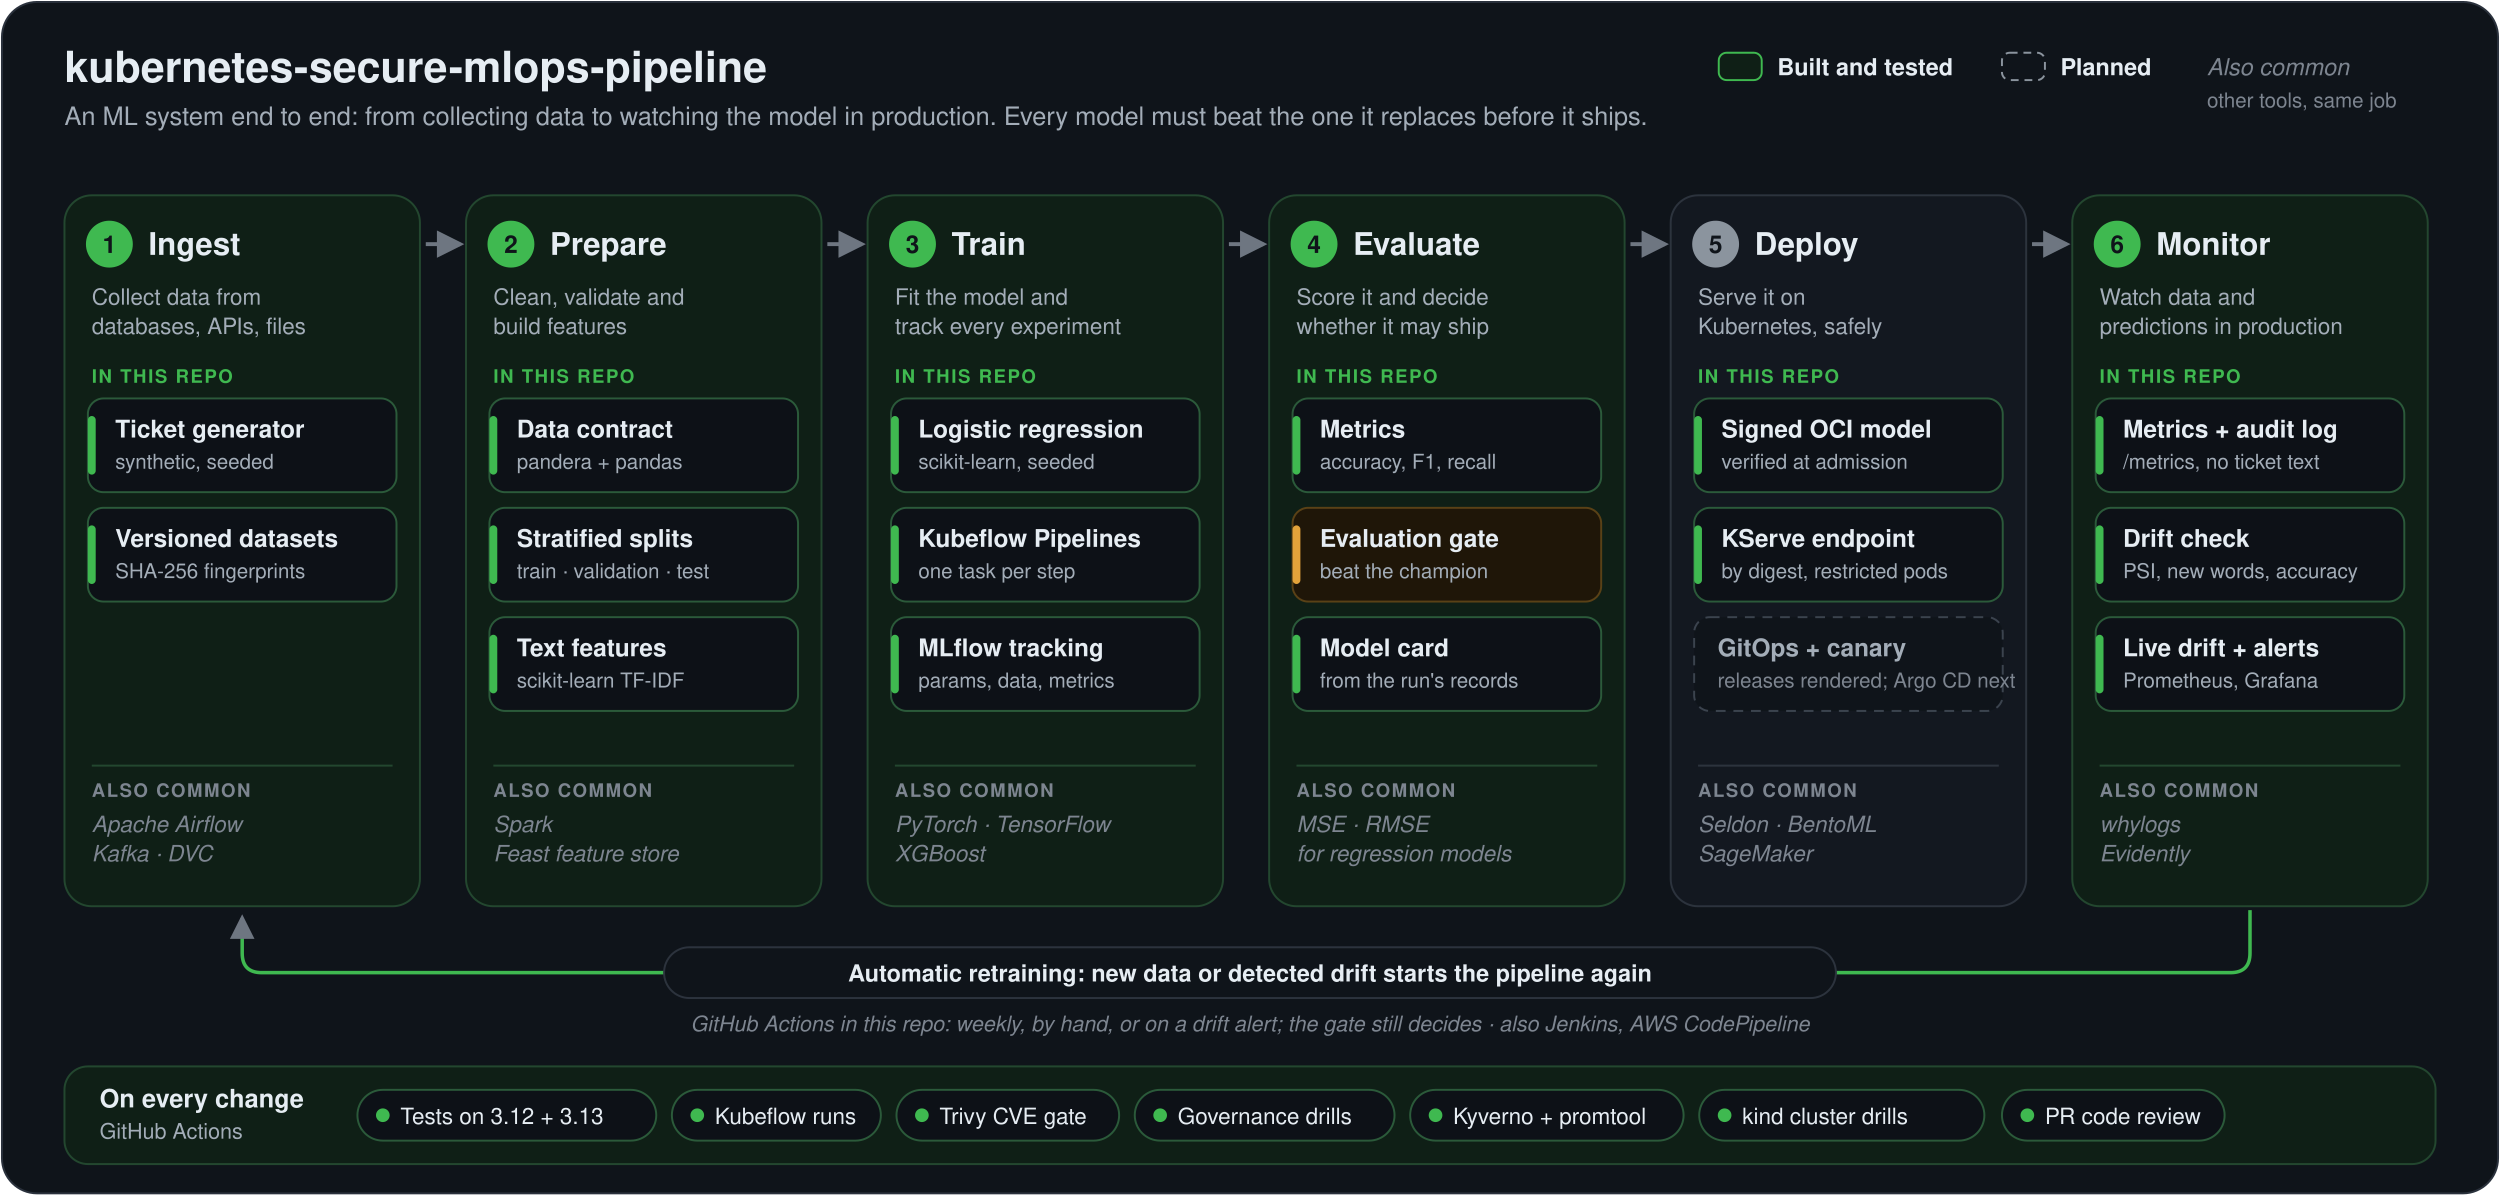
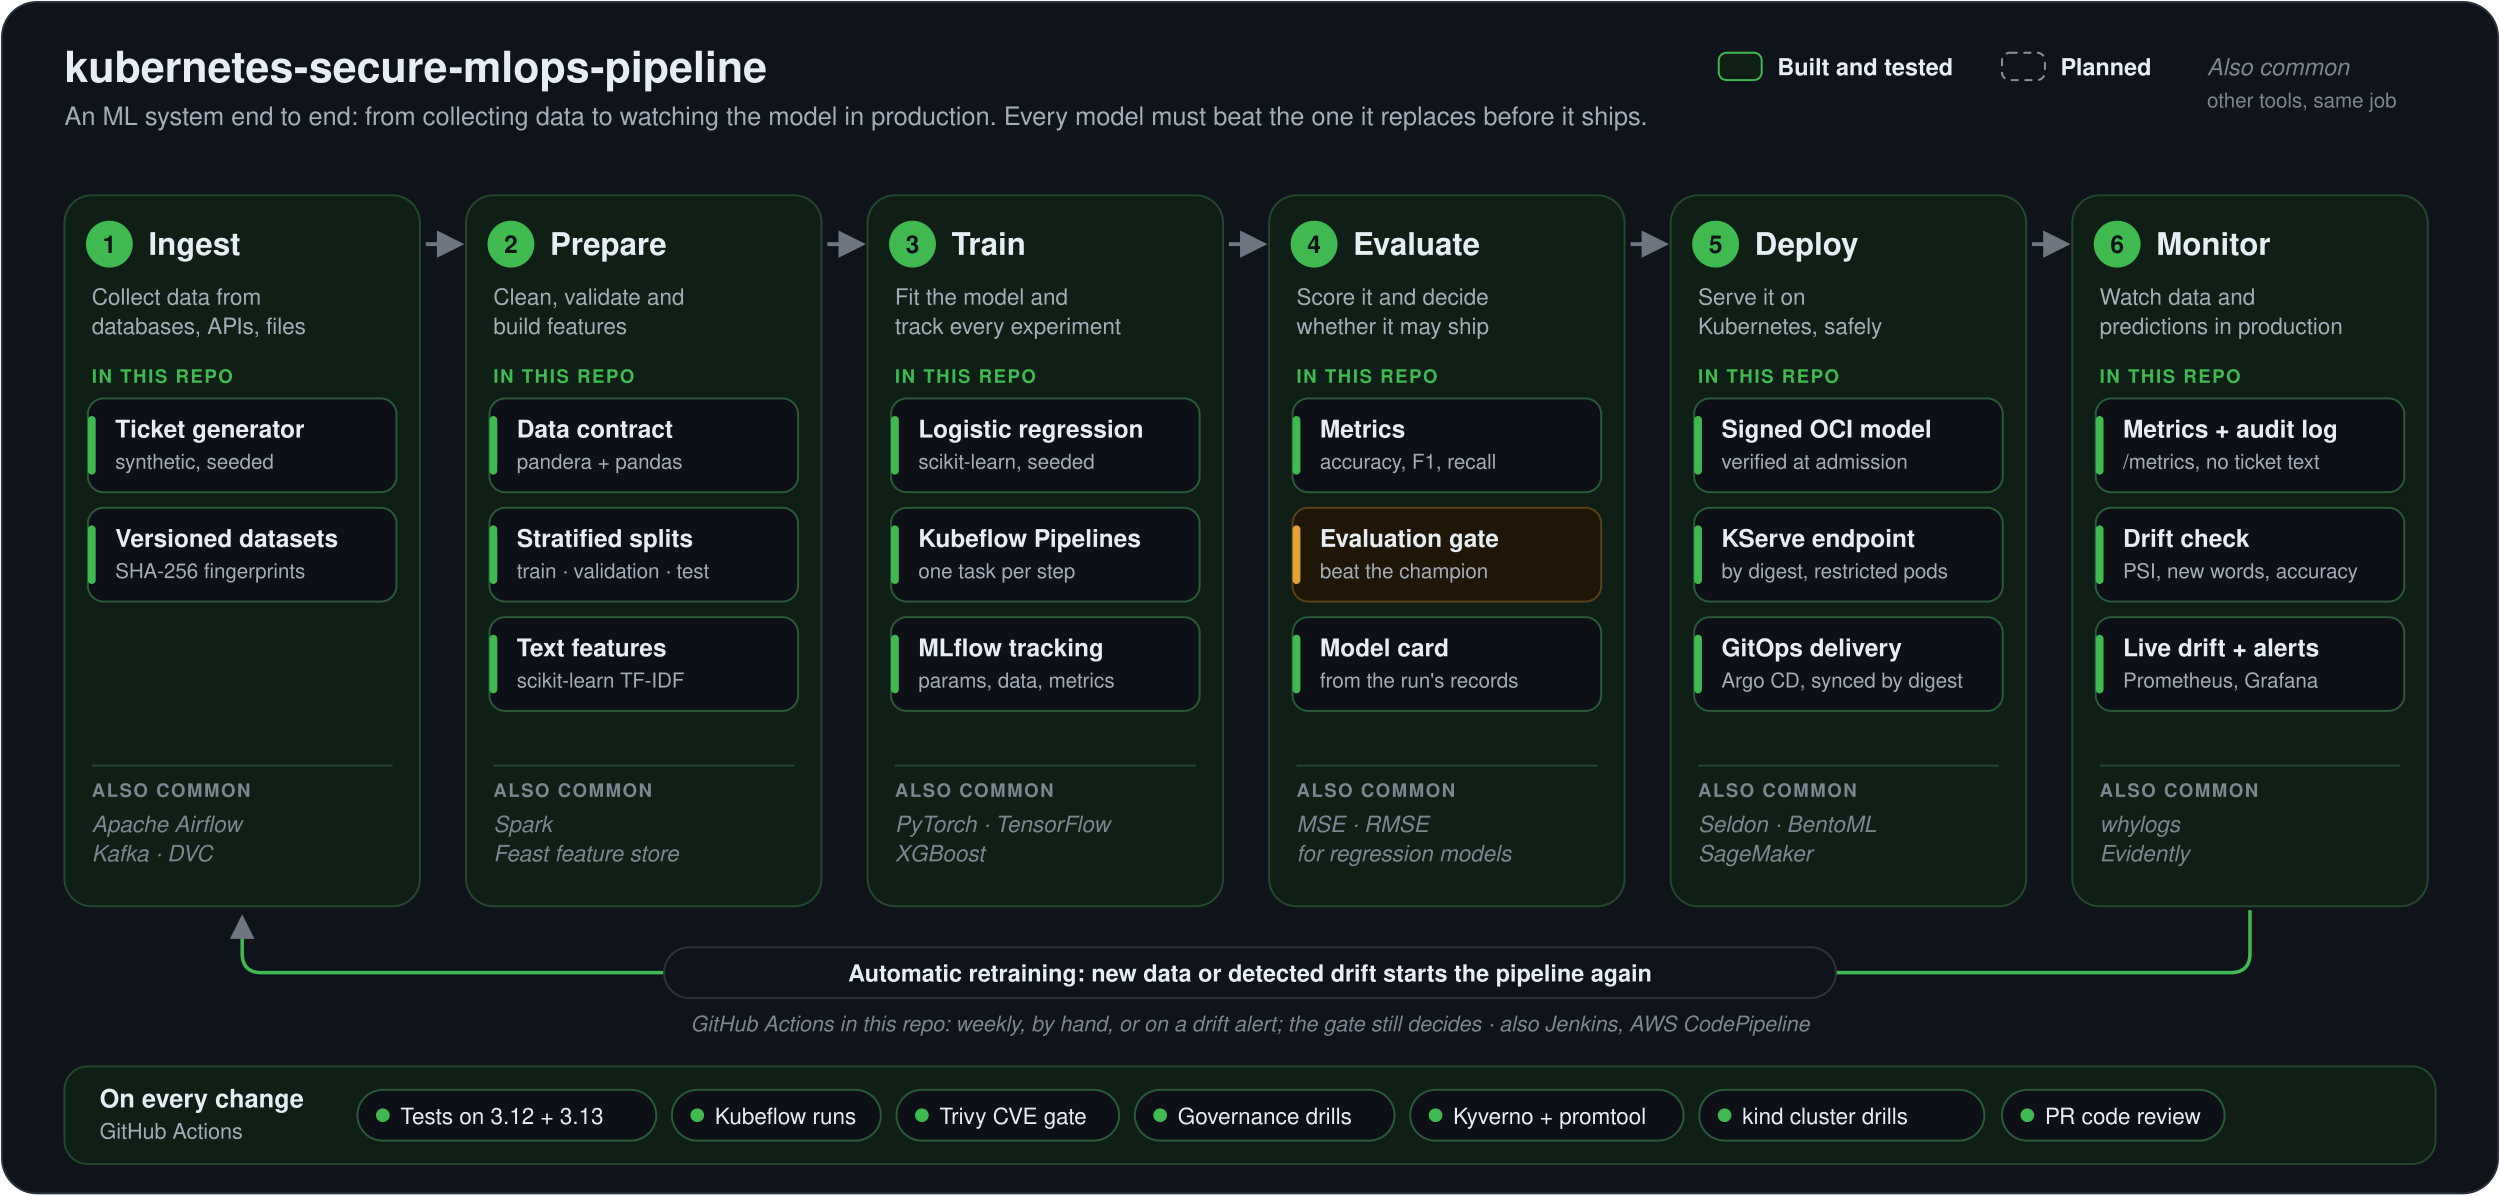
<svg xmlns="http://www.w3.org/2000/svg" width="1280" height="612" viewBox="0 0 1280 612" role="img" aria-labelledby="title desc" font-family="-apple-system, BlinkMacSystemFont, 'Segoe UI', Helvetica, Arial, sans-serif">
  <defs>
    <marker id="arrow" viewBox="0 0 10 10" refX="8.5" refY="5" markerWidth="7" markerHeight="7" orient="auto-start-reverse">
      <path d="M0 0 L10 5 L0 10 z" fill="#6e7681" />
    </marker>
  </defs>
  <rect x="1" y="1" width="1278" height="610" rx="18" fill="#0f141a" stroke="#2a313c" />
  <text x="33" y="42" font-size="22" font-weight="700" fill="#e6edf3" text-anchor="start">kubernetes-secure-mlops-pipeline</text>
  <text x="33" y="64" font-size="13" font-weight="400" fill="#a3adb8" text-anchor="start">An ML system end to end: from collecting data to watching the model in production. Every model must beat the one it replaces before it ships.</text>
  <rect x="880" y="27" width="22" height="14" rx="4" fill="#0f1f16" stroke="#3fb950" />
  <text x="910" y="38.5" font-size="12" font-weight="600" fill="#e6edf3" text-anchor="start">Built and tested</text>
  <rect x="1025" y="27" width="22" height="14" rx="4" fill="#0f141a" stroke="#8b949e" stroke-dasharray="4 3" />
  <text x="1055" y="38.5" font-size="12" font-weight="600" fill="#e6edf3" text-anchor="start">Planned</text>
  <text x="1130" y="38.5" font-size="12" font-weight="500" fill="#7d8590" text-anchor="start" font-style="italic">Also common</text>
  <text x="1130" y="55" font-size="10.5" font-weight="400" fill="#7d8590" text-anchor="start">other tools, same job</text>
  <rect x="33" y="100" width="182" height="364" rx="14" fill="#0f1f16" stroke="#23472f" />
  <circle cx="56" cy="125" r="12" fill="#3fb950" />
  <text x="56" y="129.5" font-size="12.5" font-weight="700" fill="#0f141a" text-anchor="middle">1</text>
  <text x="76" y="130.5" font-size="16" font-weight="700" fill="#e6edf3" text-anchor="start">Ingest</text>
  <text x="47" y="156" font-size="11.5" font-weight="400" fill="#a3adb8" text-anchor="start">Collect data from</text>
  <text x="47" y="171" font-size="11.5" font-weight="400" fill="#a3adb8" text-anchor="start">databases, APIs, files</text>
  <text x="47" y="196" font-size="9.5" font-weight="700" fill="#3fb950" text-anchor="start" letter-spacing="0.8">IN THIS REPO</text>
  <rect x="45.0" y="204" width="158" height="48" rx="8" fill="#0d1117" stroke="#2b5a3a" />
  <rect x="45.0" y="213" width="4" height="30" rx="2" fill="#3fb950" />
  <text x="59" y="224" font-size="12.5" font-weight="600" fill="#e6edf3" text-anchor="start">Ticket generator</text>
  <text x="59" y="240" font-size="10.5" font-weight="400" fill="#a3adb8" text-anchor="start">synthetic, seeded</text>
  <rect x="45.0" y="260" width="158" height="48" rx="8" fill="#0d1117" stroke="#2b5a3a" />
  <rect x="45.0" y="269" width="4" height="30" rx="2" fill="#3fb950" />
  <text x="59" y="280" font-size="12.5" font-weight="600" fill="#e6edf3" text-anchor="start">Versioned datasets</text>
  <text x="59" y="296" font-size="10.5" font-weight="400" fill="#a3adb8" text-anchor="start">SHA-256 fingerprints</text>
  <line x1="47" y1="392" x2="201" y2="392" stroke="#23472f" />
  <text x="47" y="408" font-size="9.5" font-weight="700" fill="#7d8590" text-anchor="start" letter-spacing="0.8">ALSO COMMON</text>
  <text x="47" y="426" font-size="11.5" font-weight="500" fill="#7d8590" text-anchor="start" font-style="italic">Apache Airflow</text>
  <text x="47" y="441" font-size="11.5" font-weight="500" fill="#7d8590" text-anchor="start" font-style="italic">Kafka · DVC</text>
  <rect x="238.6" y="100" width="182" height="364" rx="14" fill="#0f1f16" stroke="#23472f" />
  <circle cx="261.6" cy="125" r="12" fill="#3fb950" />
  <text x="261.6" y="129.5" font-size="12.5" font-weight="700" fill="#0f141a" text-anchor="middle">2</text>
  <text x="281.6" y="130.5" font-size="16" font-weight="700" fill="#e6edf3" text-anchor="start">Prepare</text>
  <text x="252.6" y="156" font-size="11.5" font-weight="400" fill="#a3adb8" text-anchor="start">Clean, validate and</text>
  <text x="252.6" y="171" font-size="11.5" font-weight="400" fill="#a3adb8" text-anchor="start">build features</text>
  <text x="252.6" y="196" font-size="9.5" font-weight="700" fill="#3fb950" text-anchor="start" letter-spacing="0.8">IN THIS REPO</text>
  <rect x="250.6" y="204" width="158" height="48" rx="8" fill="#0d1117" stroke="#2b5a3a" />
  <rect x="250.6" y="213" width="4" height="30" rx="2" fill="#3fb950" />
  <text x="264.6" y="224" font-size="12.5" font-weight="600" fill="#e6edf3" text-anchor="start">Data contract</text>
  <text x="264.6" y="240" font-size="10.5" font-weight="400" fill="#a3adb8" text-anchor="start">pandera + pandas</text>
  <rect x="250.6" y="260" width="158" height="48" rx="8" fill="#0d1117" stroke="#2b5a3a" />
  <rect x="250.6" y="269" width="4" height="30" rx="2" fill="#3fb950" />
  <text x="264.6" y="280" font-size="12.5" font-weight="600" fill="#e6edf3" text-anchor="start">Stratified splits</text>
  <text x="264.6" y="296" font-size="10.5" font-weight="400" fill="#a3adb8" text-anchor="start">train · validation · test</text>
  <rect x="250.6" y="316" width="158" height="48" rx="8" fill="#0d1117" stroke="#2b5a3a" />
  <rect x="250.6" y="325" width="4" height="30" rx="2" fill="#3fb950" />
  <text x="264.6" y="336" font-size="12.5" font-weight="600" fill="#e6edf3" text-anchor="start">Text features</text>
  <text x="264.6" y="352" font-size="10.5" font-weight="400" fill="#a3adb8" text-anchor="start">scikit-learn TF-IDF</text>
  <line x1="252.6" y1="392" x2="406.6" y2="392" stroke="#23472f" />
  <text x="252.6" y="408" font-size="9.5" font-weight="700" fill="#7d8590" text-anchor="start" letter-spacing="0.8">ALSO COMMON</text>
  <text x="252.6" y="426" font-size="11.5" font-weight="500" fill="#7d8590" text-anchor="start" font-style="italic">Spark</text>
  <text x="252.6" y="441" font-size="11.5" font-weight="500" fill="#7d8590" text-anchor="start" font-style="italic">Feast feature store</text>
  <rect x="444.2" y="100" width="182" height="364" rx="14" fill="#0f1f16" stroke="#23472f" />
  <circle cx="467.2" cy="125" r="12" fill="#3fb950" />
  <text x="467.2" y="129.5" font-size="12.5" font-weight="700" fill="#0f141a" text-anchor="middle">3</text>
  <text x="487.2" y="130.5" font-size="16" font-weight="700" fill="#e6edf3" text-anchor="start">Train</text>
  <text x="458.2" y="156" font-size="11.5" font-weight="400" fill="#a3adb8" text-anchor="start">Fit the model and</text>
  <text x="458.2" y="171" font-size="11.5" font-weight="400" fill="#a3adb8" text-anchor="start">track every experiment</text>
  <text x="458.2" y="196" font-size="9.5" font-weight="700" fill="#3fb950" text-anchor="start" letter-spacing="0.8">IN THIS REPO</text>
  <rect x="456.2" y="204" width="158" height="48" rx="8" fill="#0d1117" stroke="#2b5a3a" />
  <rect x="456.2" y="213" width="4" height="30" rx="2" fill="#3fb950" />
  <text x="470.2" y="224" font-size="12.5" font-weight="600" fill="#e6edf3" text-anchor="start">Logistic regression</text>
  <text x="470.2" y="240" font-size="10.5" font-weight="400" fill="#a3adb8" text-anchor="start">scikit-learn, seeded</text>
  <rect x="456.2" y="260" width="158" height="48" rx="8" fill="#0d1117" stroke="#2b5a3a" />
  <rect x="456.2" y="269" width="4" height="30" rx="2" fill="#3fb950" />
  <text x="470.2" y="280" font-size="12.5" font-weight="600" fill="#e6edf3" text-anchor="start">Kubeflow Pipelines</text>
  <text x="470.2" y="296" font-size="10.5" font-weight="400" fill="#a3adb8" text-anchor="start">one task per step</text>
  <rect x="456.2" y="316" width="158" height="48" rx="8" fill="#0d1117" stroke="#2b5a3a" />
  <rect x="456.2" y="325" width="4" height="30" rx="2" fill="#3fb950" />
  <text x="470.2" y="336" font-size="12.5" font-weight="600" fill="#e6edf3" text-anchor="start">MLflow tracking</text>
  <text x="470.2" y="352" font-size="10.5" font-weight="400" fill="#a3adb8" text-anchor="start">params, data, metrics</text>
  <line x1="458.2" y1="392" x2="612.2" y2="392" stroke="#23472f" />
  <text x="458.2" y="408" font-size="9.5" font-weight="700" fill="#7d8590" text-anchor="start" letter-spacing="0.8">ALSO COMMON</text>
  <text x="458.2" y="426" font-size="11.5" font-weight="500" fill="#7d8590" text-anchor="start" font-style="italic">PyTorch · TensorFlow</text>
  <text x="458.2" y="441" font-size="11.5" font-weight="500" fill="#7d8590" text-anchor="start" font-style="italic">XGBoost</text>
  <rect x="649.8" y="100" width="182" height="364" rx="14" fill="#0f1f16" stroke="#23472f" />
  <circle cx="672.8" cy="125" r="12" fill="#3fb950" />
  <text x="672.8" y="129.5" font-size="12.5" font-weight="700" fill="#0f141a" text-anchor="middle">4</text>
  <text x="692.8" y="130.5" font-size="16" font-weight="700" fill="#e6edf3" text-anchor="start">Evaluate</text>
  <text x="663.8" y="156" font-size="11.5" font-weight="400" fill="#a3adb8" text-anchor="start">Score it and decide</text>
  <text x="663.8" y="171" font-size="11.5" font-weight="400" fill="#a3adb8" text-anchor="start">whether it may ship</text>
  <text x="663.8" y="196" font-size="9.5" font-weight="700" fill="#3fb950" text-anchor="start" letter-spacing="0.8">IN THIS REPO</text>
  <rect x="661.8" y="204" width="158" height="48" rx="8" fill="#0d1117" stroke="#2b5a3a" />
  <rect x="661.8" y="213" width="4" height="30" rx="2" fill="#3fb950" />
  <text x="675.8" y="224" font-size="12.5" font-weight="600" fill="#e6edf3" text-anchor="start">Metrics</text>
  <text x="675.8" y="240" font-size="10.5" font-weight="400" fill="#a3adb8" text-anchor="start">accuracy, F1, recall</text>
  <rect x="661.8" y="260" width="158" height="48" rx="8" fill="#1f1608" stroke="#5a4116" />
  <rect x="661.8" y="269" width="4" height="30" rx="2" fill="#e3a33a" />
  <text x="675.8" y="280" font-size="12.5" font-weight="600" fill="#e6edf3" text-anchor="start">Evaluation gate</text>
  <text x="675.8" y="296" font-size="10.5" font-weight="400" fill="#a3adb8" text-anchor="start">beat the champion</text>
  <rect x="661.8" y="316" width="158" height="48" rx="8" fill="#0d1117" stroke="#2b5a3a" />
  <rect x="661.8" y="325" width="4" height="30" rx="2" fill="#3fb950" />
  <text x="675.8" y="336" font-size="12.5" font-weight="600" fill="#e6edf3" text-anchor="start">Model card</text>
  <text x="675.8" y="352" font-size="10.5" font-weight="400" fill="#a3adb8" text-anchor="start">from the run's records</text>
  <line x1="663.8" y1="392" x2="817.8" y2="392" stroke="#23472f" />
  <text x="663.8" y="408" font-size="9.5" font-weight="700" fill="#7d8590" text-anchor="start" letter-spacing="0.8">ALSO COMMON</text>
  <text x="663.8" y="426" font-size="11.5" font-weight="500" fill="#7d8590" text-anchor="start" font-style="italic">MSE · RMSE</text>
  <text x="663.8" y="441" font-size="11.5" font-weight="500" fill="#7d8590" text-anchor="start" font-style="italic">for regression models</text>
-   <rect x="855.4" y="100" width="182" height="364" rx="14" fill="#131820" stroke="#2c333d" />
-   <circle cx="878.4" cy="125" r="12" fill="#8b949e" />
+   <rect x="855.4" y="100" width="182" height="364" rx="14" fill="#0f1f16" stroke="#23472f" />
+   <circle cx="878.4" cy="125" r="12" fill="#3fb950" />
  <text x="878.4" y="129.5" font-size="12.5" font-weight="700" fill="#0f141a" text-anchor="middle">5</text>
  <text x="898.4" y="130.5" font-size="16" font-weight="700" fill="#e6edf3" text-anchor="start">Deploy</text>
  <text x="869.4" y="156" font-size="11.5" font-weight="400" fill="#a3adb8" text-anchor="start">Serve it on</text>
  <text x="869.4" y="171" font-size="11.5" font-weight="400" fill="#a3adb8" text-anchor="start">Kubernetes, safely</text>
  <text x="869.4" y="196" font-size="9.5" font-weight="700" fill="#3fb950" text-anchor="start" letter-spacing="0.8">IN THIS REPO</text>
  <rect x="867.4" y="204" width="158" height="48" rx="8" fill="#0d1117" stroke="#2b5a3a" />
  <rect x="867.4" y="213" width="4" height="30" rx="2" fill="#3fb950" />
  <text x="881.4" y="224" font-size="12.5" font-weight="600" fill="#e6edf3" text-anchor="start">Signed OCI model</text>
  <text x="881.4" y="240" font-size="10.5" font-weight="400" fill="#a3adb8" text-anchor="start">verified at admission</text>
  <rect x="867.4" y="260" width="158" height="48" rx="8" fill="#0d1117" stroke="#2b5a3a" />
  <rect x="867.4" y="269" width="4" height="30" rx="2" fill="#3fb950" />
  <text x="881.4" y="280" font-size="12.5" font-weight="600" fill="#e6edf3" text-anchor="start">KServe endpoint</text>
  <text x="881.4" y="296" font-size="10.5" font-weight="400" fill="#a3adb8" text-anchor="start">by digest, restricted pods</text>
-   <rect x="867.4" y="316" width="158" height="48" rx="8" fill="#0f141a" stroke="#3b434e" stroke-dasharray="5 4" />
-   <text x="879.4" y="336" font-size="12.5" font-weight="600" fill="#a3adb8" text-anchor="start">GitOps + canary</text>
-   <text x="879.4" y="352" font-size="10.5" font-weight="400" fill="#7d8590" text-anchor="start">releases rendered; Argo CD next</text>
-   <line x1="869.4" y1="392" x2="1023.4" y2="392" stroke="#2c333d" />
+   <rect x="867.4" y="316" width="158" height="48" rx="8" fill="#0d1117" stroke="#2b5a3a" />
+   <rect x="867.4" y="325" width="4" height="30" rx="2" fill="#3fb950" />
+   <text x="881.4" y="336" font-size="12.5" font-weight="600" fill="#e6edf3" text-anchor="start">GitOps delivery</text>
+   <text x="881.4" y="352" font-size="10.5" font-weight="400" fill="#a3adb8" text-anchor="start">Argo CD, synced by digest</text>
+   <line x1="869.4" y1="392" x2="1023.4" y2="392" stroke="#23472f" />
  <text x="869.4" y="408" font-size="9.5" font-weight="700" fill="#7d8590" text-anchor="start" letter-spacing="0.8">ALSO COMMON</text>
  <text x="869.4" y="426" font-size="11.5" font-weight="500" fill="#7d8590" text-anchor="start" font-style="italic">Seldon · BentoML</text>
  <text x="869.4" y="441" font-size="11.5" font-weight="500" fill="#7d8590" text-anchor="start" font-style="italic">SageMaker</text>
  <rect x="1061" y="100" width="182" height="364" rx="14" fill="#0f1f16" stroke="#23472f" />
  <circle cx="1084" cy="125" r="12" fill="#3fb950" />
  <text x="1084" y="129.5" font-size="12.5" font-weight="700" fill="#0f141a" text-anchor="middle">6</text>
  <text x="1104" y="130.5" font-size="16" font-weight="700" fill="#e6edf3" text-anchor="start">Monitor</text>
  <text x="1075" y="156" font-size="11.5" font-weight="400" fill="#a3adb8" text-anchor="start">Watch data and</text>
  <text x="1075" y="171" font-size="11.5" font-weight="400" fill="#a3adb8" text-anchor="start">predictions in production</text>
  <text x="1075" y="196" font-size="9.5" font-weight="700" fill="#3fb950" text-anchor="start" letter-spacing="0.8">IN THIS REPO</text>
  <rect x="1073.0" y="204" width="158" height="48" rx="8" fill="#0d1117" stroke="#2b5a3a" />
  <rect x="1073.0" y="213" width="4" height="30" rx="2" fill="#3fb950" />
  <text x="1087" y="224" font-size="12.5" font-weight="600" fill="#e6edf3" text-anchor="start">Metrics + audit log</text>
  <text x="1087" y="240" font-size="10.5" font-weight="400" fill="#a3adb8" text-anchor="start">/metrics, no ticket text</text>
  <rect x="1073.0" y="260" width="158" height="48" rx="8" fill="#0d1117" stroke="#2b5a3a" />
  <rect x="1073.0" y="269" width="4" height="30" rx="2" fill="#3fb950" />
  <text x="1087" y="280" font-size="12.5" font-weight="600" fill="#e6edf3" text-anchor="start">Drift check</text>
  <text x="1087" y="296" font-size="10.5" font-weight="400" fill="#a3adb8" text-anchor="start">PSI, new words, accuracy</text>
  <rect x="1073.0" y="316" width="158" height="48" rx="8" fill="#0d1117" stroke="#2b5a3a" />
  <rect x="1073.0" y="325" width="4" height="30" rx="2" fill="#3fb950" />
  <text x="1087" y="336" font-size="12.5" font-weight="600" fill="#e6edf3" text-anchor="start">Live drift + alerts</text>
  <text x="1087" y="352" font-size="10.5" font-weight="400" fill="#a3adb8" text-anchor="start">Prometheus, Grafana</text>
  <line x1="1075" y1="392" x2="1229" y2="392" stroke="#23472f" />
  <text x="1075" y="408" font-size="9.5" font-weight="700" fill="#7d8590" text-anchor="start" letter-spacing="0.8">ALSO COMMON</text>
  <text x="1075" y="426" font-size="11.5" font-weight="500" fill="#7d8590" text-anchor="start" font-style="italic">whylogs</text>
  <text x="1075" y="441" font-size="11.5" font-weight="500" fill="#7d8590" text-anchor="start" font-style="italic">Evidently</text>
  <line x1="218" y1="125" x2="235.6" y2="125" stroke="#6e7681" stroke-width="2" marker-end="url(#arrow)" />
  <line x1="423.6" y1="125" x2="441.2" y2="125" stroke="#6e7681" stroke-width="2" marker-end="url(#arrow)" />
  <line x1="629.2" y1="125" x2="646.8" y2="125" stroke="#6e7681" stroke-width="2" marker-end="url(#arrow)" />
  <line x1="834.8" y1="125" x2="852.4" y2="125" stroke="#6e7681" stroke-width="2" marker-end="url(#arrow)" />
  <line x1="1040.4" y1="125" x2="1058" y2="125" stroke="#6e7681" stroke-width="2" marker-end="url(#arrow)" />
  <path d="M1152 466 V488 Q1152 498 1142 498 H134 Q124 498 124 488 V470" fill="none" stroke="#3fb950" stroke-width="1.8" marker-end="url(#arrow)" />
  <rect x="340" y="485" width="600" height="26" rx="13" fill="#0f141a" stroke="#2c333d" />
  <text x="640" y="502.5" font-size="12" font-weight="600" fill="#e6edf3" text-anchor="middle">Automatic retraining: new data or detected drift starts the pipeline again</text>
  <text x="640" y="528" font-size="11" font-weight="500" fill="#7d8590" text-anchor="middle" font-style="italic">GitHub Actions in this repo: weekly, by hand, or on a drift alert; the gate still decides · also Jenkins, AWS CodePipeline</text>
  <rect x="33" y="546" width="1214" height="50" rx="12" fill="#0f1f16" stroke="#23472f" />
  <text x="51" y="567" font-size="13" font-weight="700" fill="#e6edf3" text-anchor="start">On every change</text>
  <text x="51" y="583" font-size="11" font-weight="400" fill="#a3adb8" text-anchor="start">GitHub Actions</text>
  <rect x="183" y="558" width="153" height="26" rx="13" fill="#0d1117" stroke="#2b5a3a" />
  <circle cx="196" cy="571" r="3.5" fill="#3fb950" />
  <text x="205" y="575.5" font-size="11.5" font-weight="500" fill="#e6edf3" text-anchor="start">Tests on 3.12 + 3.13</text>
  <rect x="344" y="558" width="107" height="26" rx="13" fill="#0d1117" stroke="#2b5a3a" />
  <circle cx="357" cy="571" r="3.5" fill="#3fb950" />
  <text x="366" y="575.5" font-size="11.5" font-weight="500" fill="#e6edf3" text-anchor="start">Kubeflow runs</text>
  <rect x="459" y="558" width="114" height="26" rx="13" fill="#0d1117" stroke="#2b5a3a" />
  <circle cx="472" cy="571" r="3.5" fill="#3fb950" />
  <text x="481" y="575.5" font-size="11.5" font-weight="500" fill="#e6edf3" text-anchor="start">Trivy CVE gate</text>
  <rect x="581" y="558" width="133" height="26" rx="13" fill="#0d1117" stroke="#2b5a3a" />
  <circle cx="594" cy="571" r="3.5" fill="#3fb950" />
  <text x="603" y="575.5" font-size="11.5" font-weight="500" fill="#e6edf3" text-anchor="start">Governance drills</text>
  <rect x="722" y="558" width="140" height="26" rx="13" fill="#0d1117" stroke="#2b5a3a" />
  <circle cx="735" cy="571" r="3.5" fill="#3fb950" />
  <text x="744" y="575.5" font-size="11.5" font-weight="500" fill="#e6edf3" text-anchor="start">Kyverno + promtool</text>
  <rect x="870" y="558" width="146" height="26" rx="13" fill="#0d1117" stroke="#2b5a3a" />
  <circle cx="883" cy="571" r="3.5" fill="#3fb950" />
  <text x="892" y="575.5" font-size="11.5" font-weight="500" fill="#e6edf3" text-anchor="start">kind cluster drills</text>
  <rect x="1025" y="558" width="114" height="26" rx="13" fill="#0d1117" stroke="#2b5a3a" />
  <circle cx="1038" cy="571" r="3.5" fill="#3fb950" />
  <text x="1047" y="575.5" font-size="11.5" font-weight="500" fill="#e6edf3" text-anchor="start">PR code review</text>
</svg>
